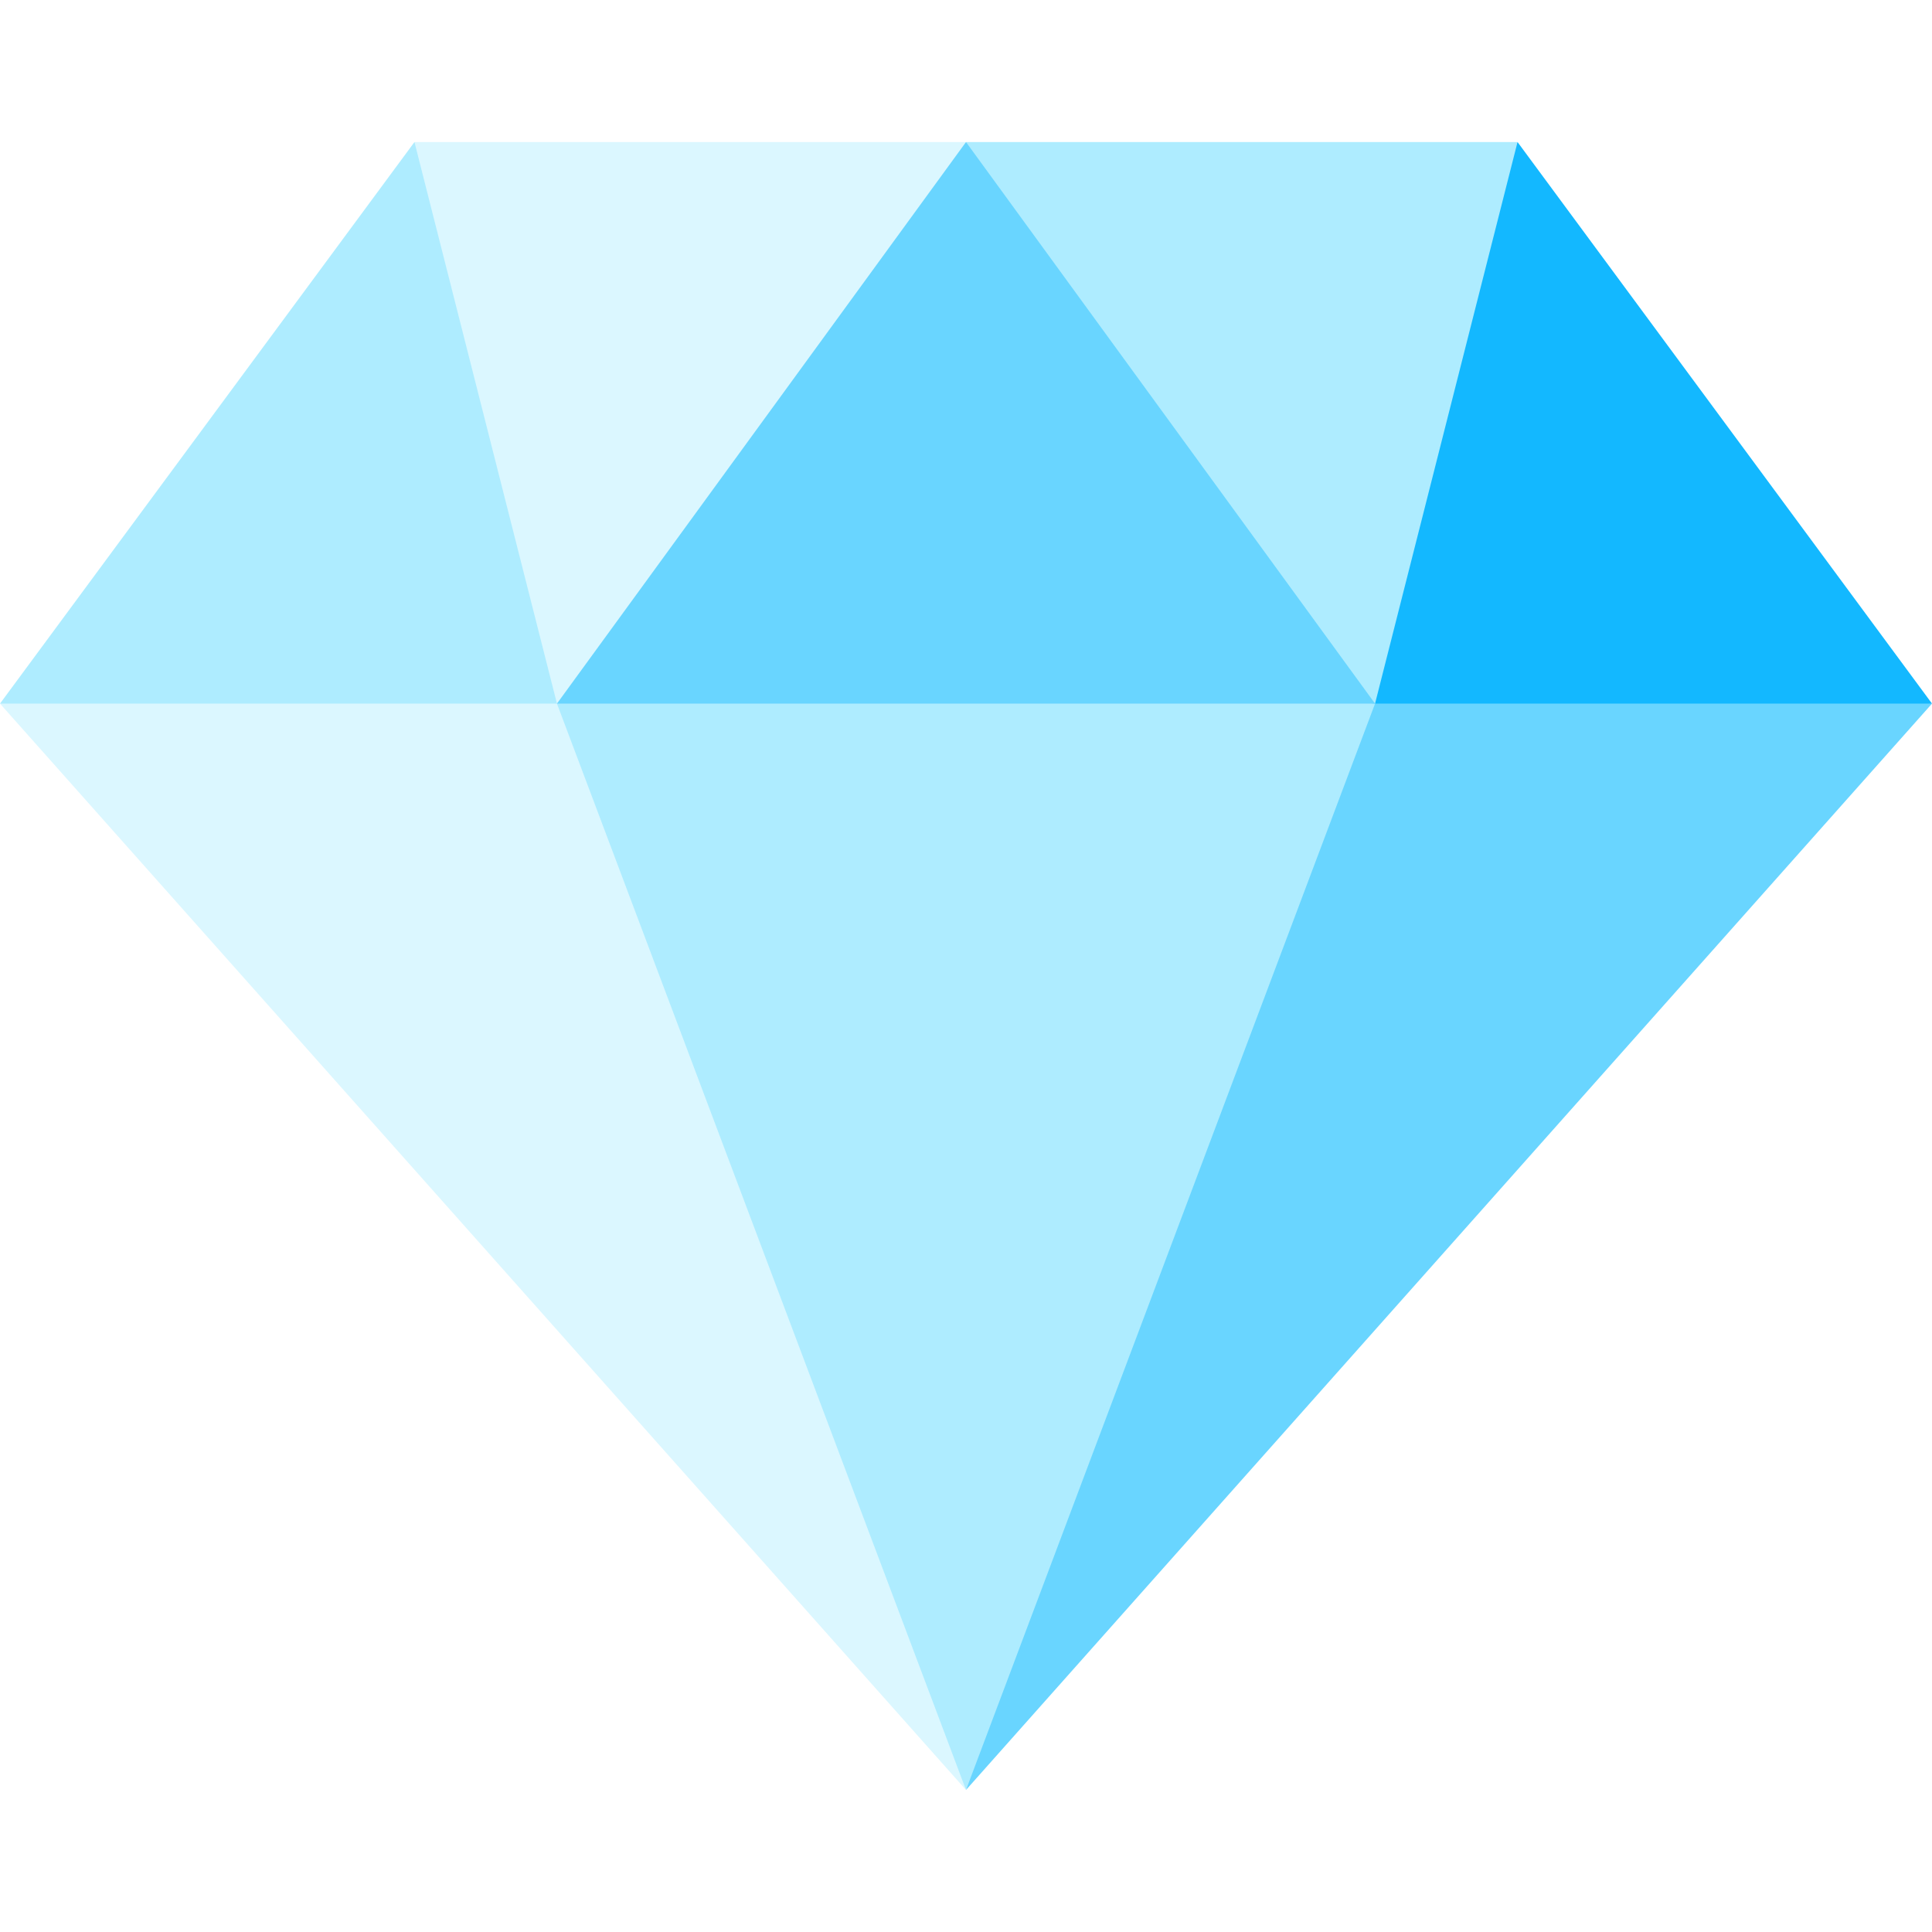
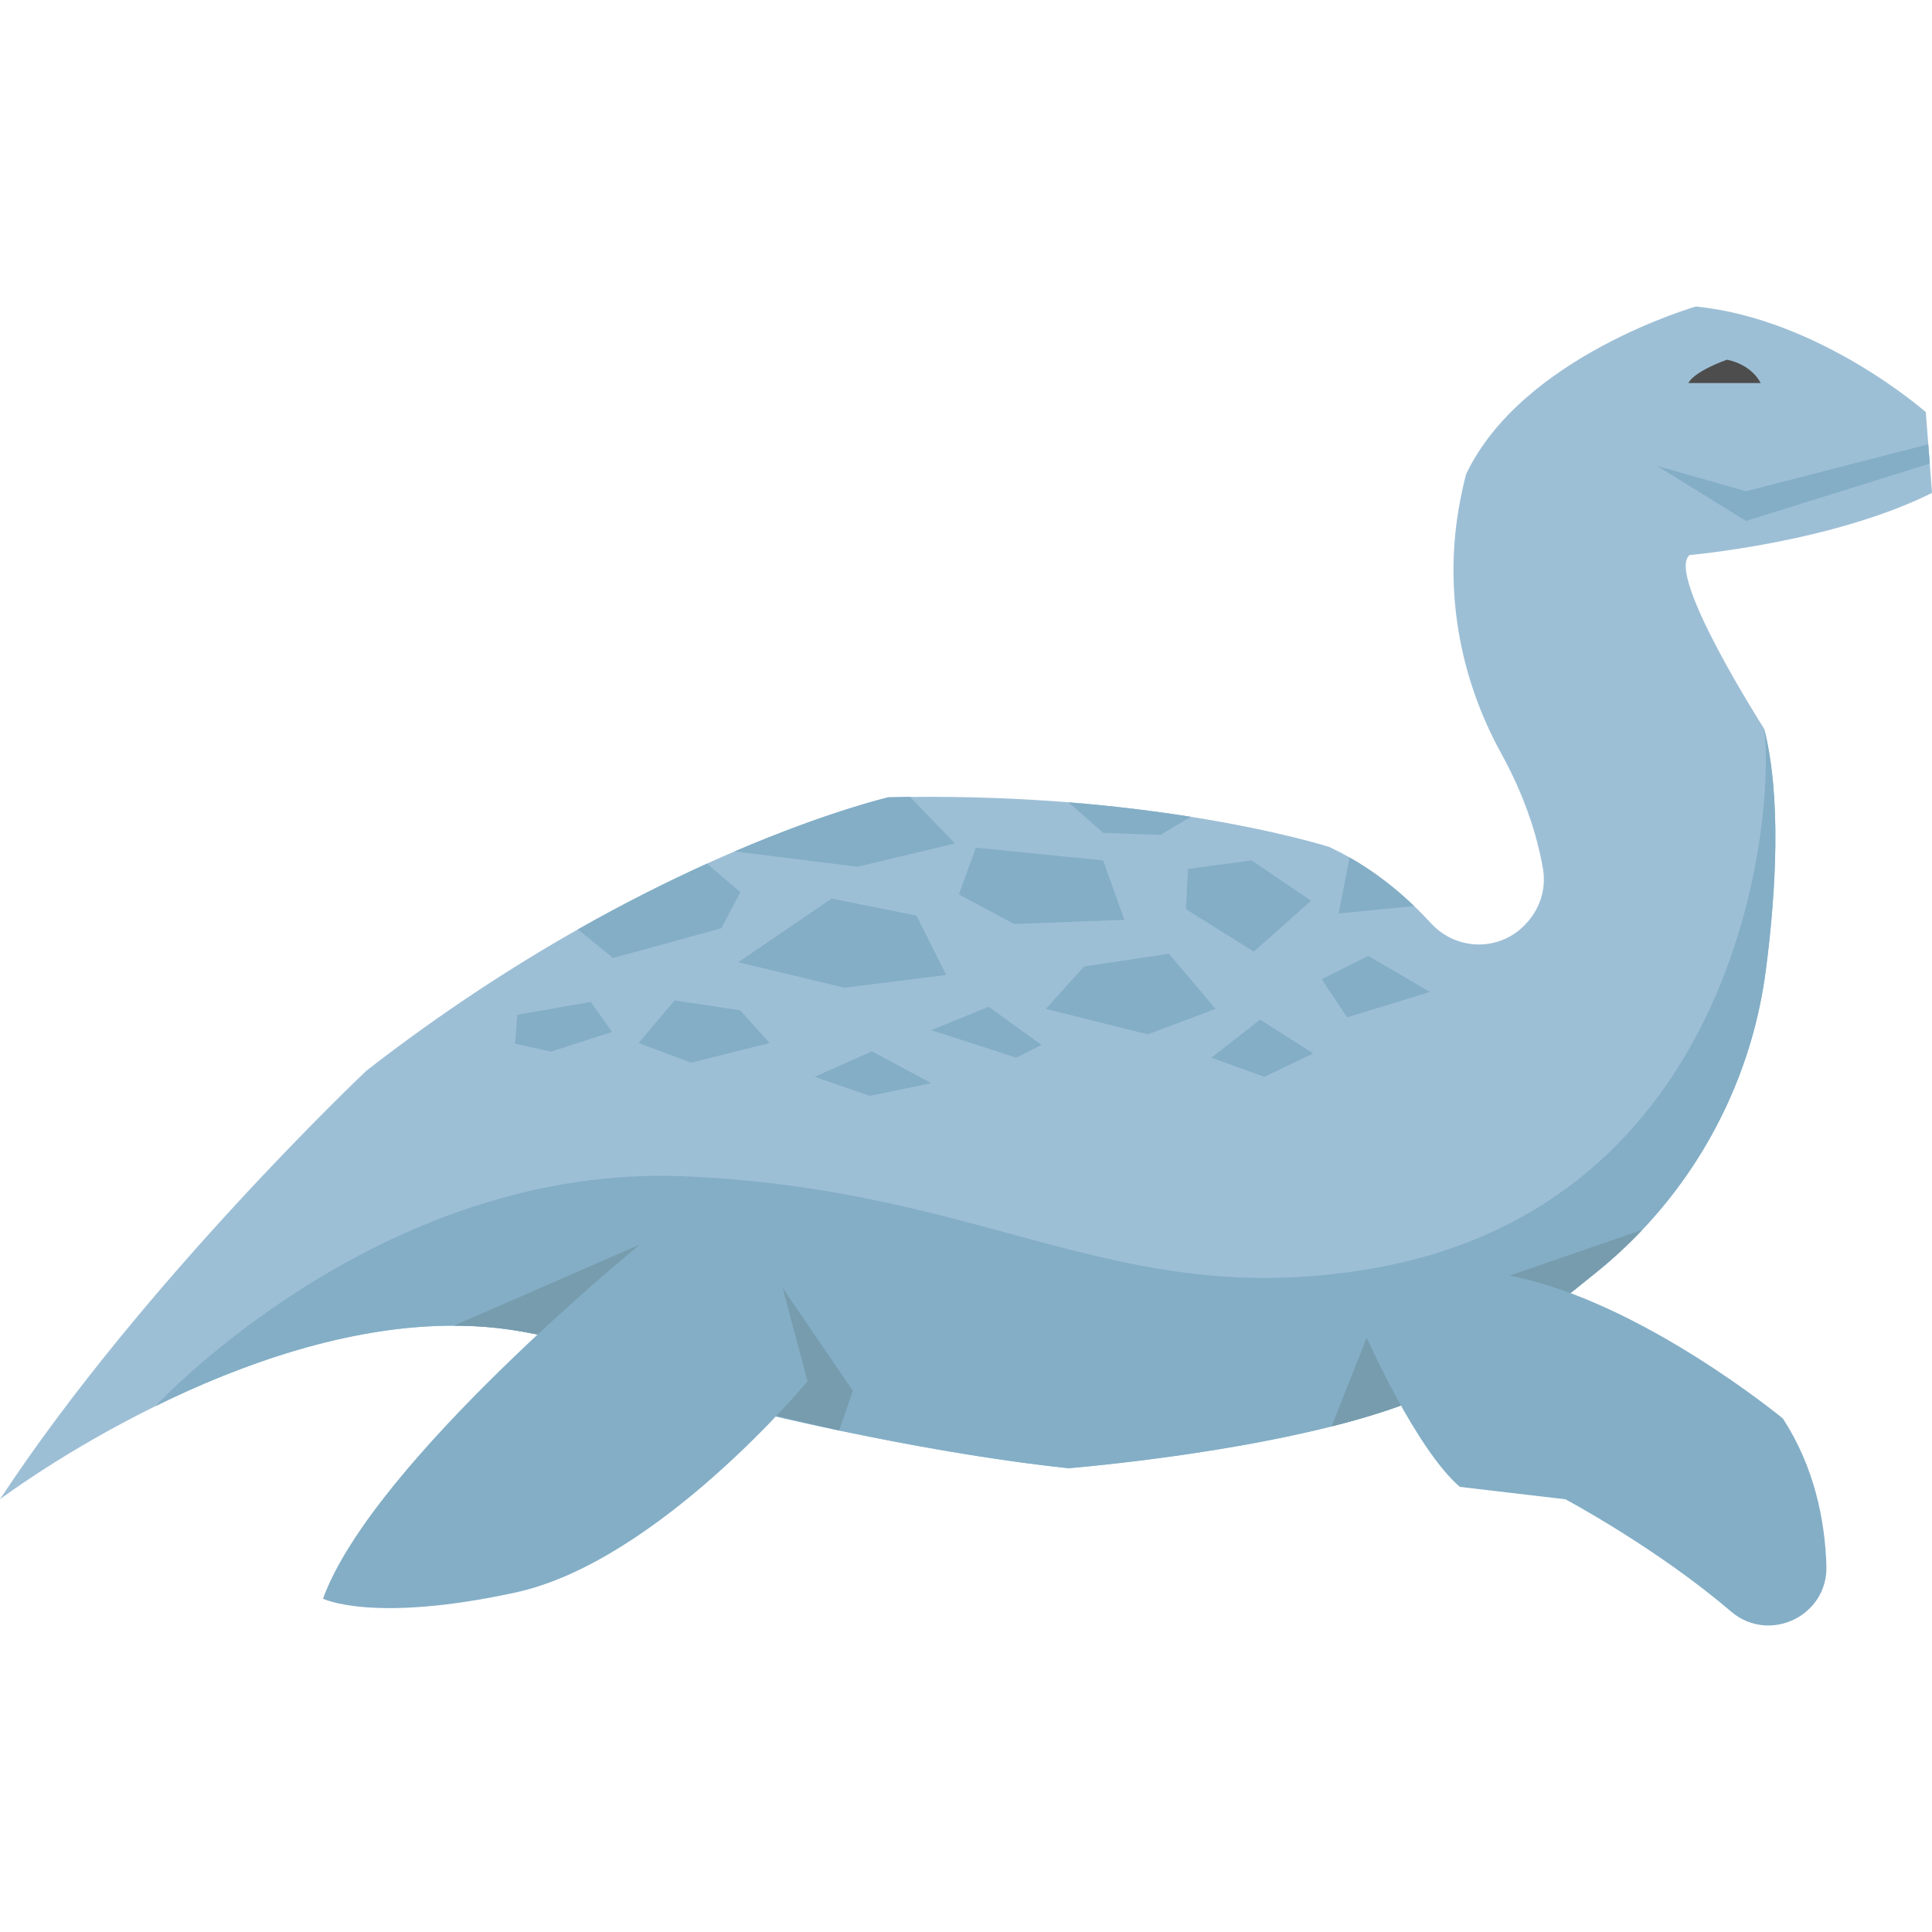
- <svg xmlns="http://www.w3.org/2000/svg" version="1.1" id="Capa_1" x="0px" y="0px" viewBox="0 0 512 512" style="enable-background:new 0 0 512 512;" xml:space="preserve">
-   <polygon style="fill:#69D5FF;" points="342.721,164.786 256,474.36 512,186.466 " />
-   <polygon style="fill:#13B8FF;" points="512,186.466 402.162,37.64 352.4,96.777 364.402,186.466 " />
+ <svg xmlns="http://www.w3.org/2000/svg" version="1.1" id="Capa_1" x="0px" y="0px" viewBox="0 0 455.33 455.33" style="enable-background:new 0 0 455.33 455.33;" xml:space="preserve">
  <g>
-     <polygon style="fill:#AEECFF;" points="115.078,164.786 256,474.36 364.402,186.466  " />
-     <polygon style="fill:#AEECFF;" points="402.162,37.64 256,37.64 291.744,133.604 364.402,186.466  " />
+     <path style="fill:#9DBFD6;" d="M415.8,171.799c4,16.01,2.84,37.8,0.38,56.77c-3.6,27.9-17.85,53.33-39.68,71.06   c-15.08,12.26-29.52,22.98-29.52,22.98c-21.96,17.57-95.16,23.42-95.16,23.42c-41-4.39-84.92-16.1-84.92-16.1   s13.18-5.86-43.92-16.11c-29.96-5.38-62.34,5.77-86.35,17.58c-21.42,10.53-36.17,21.6-36.63,21.94   c33.67-51.24,86.37-101.01,86.37-101.01c17.53-13.63,34.44-24.57,49.82-33.29c11.04-6.25,21.29-11.36,30.42-15.5   c2.24-1.02,4.42-1.98,6.52-2.88c22.2-9.51,36.23-12.75,36.23-12.75c1.73-0.04,3.45-0.07,5.14-0.09c13.6-0.15,26.11,0.37,37.32,1.27   c10.89,0.87,20.55,2.1,28.81,3.41c20.8,3.3,32.68,7.12,32.68,7.12c1.64,0.77,3.22,1.59,4.75,2.46c5.97,3.39,11.06,7.46,15.22,11.46   c1.45,1.37,2.78,2.75,4,4.08c5.85,6.37,15.77,6.68,21.88,0.57l0.2-0.2c3.46-3.46,5.11-8.38,4.29-13.21   c-1.84-10.65-5.92-20.1-9.89-27.3c-9.93-18.02-13.53-38.86-9.71-59.07c0.78-4.16,1.47-6.64,1.47-6.64   c13.18-27.81,54.17-39.53,54.17-39.53c29.29,2.93,54.18,24.89,54.18,24.89l1.46,19.04c-23.43,11.71-57.1,14.64-57.1,14.64   C392.37,135.199,415.8,171.799,415.8,171.799z" />
+     <path style="fill:#83AEC6;" d="M416.18,228.579c-2.98,23.11-13.28,44.54-29.16,61.29c-3.27,3.46-6.78,6.72-10.52,9.76   c-6.15,5-12.19,9.74-17.18,13.6c-7.27,5.61-12.34,9.38-12.34,9.38c-3.05,2.44-7.09,4.65-11.78,6.66c-6.22,2.66-13.6,4.95-21.36,6.9   h-0.01c-28.48,7.18-62.01,9.86-62.01,9.86c-18.94-2.02-38.5-5.62-54.07-8.9c-0.07-0.01-0.13-0.02-0.19-0.04l-0.13-0.02   c-16.39-3.46-28.28-6.55-30.24-7.07l-0.29-0.07l0.01-0.01c0.16-0.07,1.47-0.73,1.28-1.93c-0.33-2.16-5.57-6.11-31.58-11.54   c-4.03-0.84-8.55-1.72-13.63-2.63c-5.27-0.95-10.62-1.38-15.98-1.39c-25.12-0.05-50.58,9.24-70.37,18.97   c1.26-1.36,53.54-57.07,124.41-54.18c71.74,2.93,101.6,31.7,161.05,21.96c87.9-14.4,96.26-106.41,93.71-127.38   C419.8,187.809,418.64,209.599,416.18,228.579z" />
+     <polygon style="fill:#769CAD;" points="184.468,303.572 200.99,327.779 197.752,337.134 166.9,329.929  " />
+     <path style="fill:#769CAD;" d="M150.79,293.319l-14.18,23.13c-4.03-0.84-8.55-1.72-13.63-2.63c-5.27-0.95-10.62-1.38-15.98-1.39   L150.79,293.319z" />
+     <path style="fill:#769CAD;" d="M335.2,329.269c-6.22,2.66-13.6,4.95-21.36,6.9h-0.01l8.26-20.88L335.2,329.269z" />
+     <path style="fill:#769CAD;" d="M387.02,289.869c-3.27,3.46-6.78,6.72-10.52,9.76c-6.15,5-12.19,9.74-17.18,13.6l-3.55-12.59   L387.02,289.869z" />
+     <path style="fill:#83AEC6;" d="M150.794,293.323c0,0-62.957,51.244-74.67,83.454c0,0,11.713,5.856,45.388-1.464   c33.675-7.321,68.813-49.78,68.813-49.78l-5.856-21.962L150.794,293.323z" />
+     <path style="fill:#83AEC6;" d="M355.77,300.644c30.746,5.856,64.421,33.675,64.421,33.675c7.356,11.317,9.901,23.726,10.255,34.694   c0.383,11.856-13.511,18.474-22.521,10.758c-17.437-14.931-38.977-26.419-38.977-26.419l-24.89-2.928   c-10.249-8.785-21.962-35.139-21.962-35.139L355.77,300.644z" />
+     <polygon style="fill:#83AEC6;" points="173.99,226.779 195.99,211.779 215.99,215.779 222.99,229.779 198.99,232.779  " />
+     <path style="fill:#83AEC6;" d="M225.07,198.769l-22.94,5.51l-29-3.62c22.2-9.51,36.23-12.75,36.23-12.75   c1.73-0.04,3.45-0.07,5.14-0.09L225.07,198.769z" />
+     <polygon style="fill:#83AEC6;" points="229.99,199.779 259.99,202.779 264.99,216.779 238.99,217.779 225.99,210.779  " />
+     <polygon style="fill:#83AEC6;" points="121.909,239.161 139.233,236.128 144.244,243.206 129.796,247.857 121.392,245.969  " />
+     <polygon style="fill:#83AEC6;" points="255.49,227.779 275.49,224.779 286.49,237.779 270.49,243.779 246.49,237.779  " />
+     <polygon style="fill:#83AEC6;" points="174.436,238.096 158.987,235.779 150.49,245.821 162.849,250.455 181.388,245.821  " />
+     <path style="fill:#83AEC6;" d="M174.49,210.279l-4.5,8.5l-25.5,7l-8.3-6.74c11.04-6.25,21.29-11.36,30.42-15.5L174.49,210.279z" />
+     <path style="fill:#83AEC6;" d="M280.63,192.499l-7.14,4.28l-13.5-0.5l-8.17-7.19C262.71,189.959,272.37,191.189,280.63,192.499z" />
+     <polygon style="fill:#83AEC6;" points="294.99,202.779 279.99,204.779 279.49,214.279 295.49,224.279 308.99,212.279  " />
+     <polygon style="fill:#83AEC6;" points="219.49,242.779 232.99,237.279 245.49,246.279 239.49,249.279  " />
+     <polygon style="fill:#83AEC6;" points="191.99,253.779 205.49,247.779 219.49,255.279 204.99,258.279  " />
+     <polygon style="fill:#83AEC6;" points="311.49,230.779 322.49,225.279 336.99,233.779 317.49,239.779  " />
+     <polygon style="fill:#83AEC6;" points="296.99,240.279 285.49,249.279 297.99,253.779 309.49,248.279  " />
+     <path style="fill:#83AEC6;" d="M333.28,213.539l-17.79,1.74l2.57-13.2C324.03,205.469,329.12,209.539,333.28,213.539z" />
+     <path style="fill:#4D4D4D;" d="M397.926,90.273c0,0,0.824-2.472,9.064-5.494c0,0,5.494,0.824,7.966,5.494H397.926z" />
+     <polyline style="fill:#83AEC6;" points="454.451,104.705 411.49,115.779 390.49,109.779 411.49,122.779 454.8,109.255  " />
  </g>
-   <g>
-     <polygon style="fill:#DBF7FF;" points="0,186.466 256,474.36 147.598,186.466 84.862,164.786  " />
-     <polygon style="fill:#DBF7FF;" points="256,37.64 109.838,37.64 103.276,128.188 147.598,186.466 216.465,132.521  " />
-   </g>
-   <polygon style="fill:#69D5FF;" points="364.402,186.466 256,37.64 147.598,186.466 " />
-   <polygon style="fill:#AEECFF;" points="109.838,37.64 0,186.466 147.598,186.466 " />
  <g>
</g>
  <g>
</g>
  <g>
</g>
  <g>
</g>
  <g>
</g>
  <g>
</g>
  <g>
</g>
  <g>
</g>
  <g>
</g>
  <g>
</g>
  <g>
</g>
  <g>
</g>
  <g>
</g>
  <g>
</g>
  <g>
</g>
</svg>
